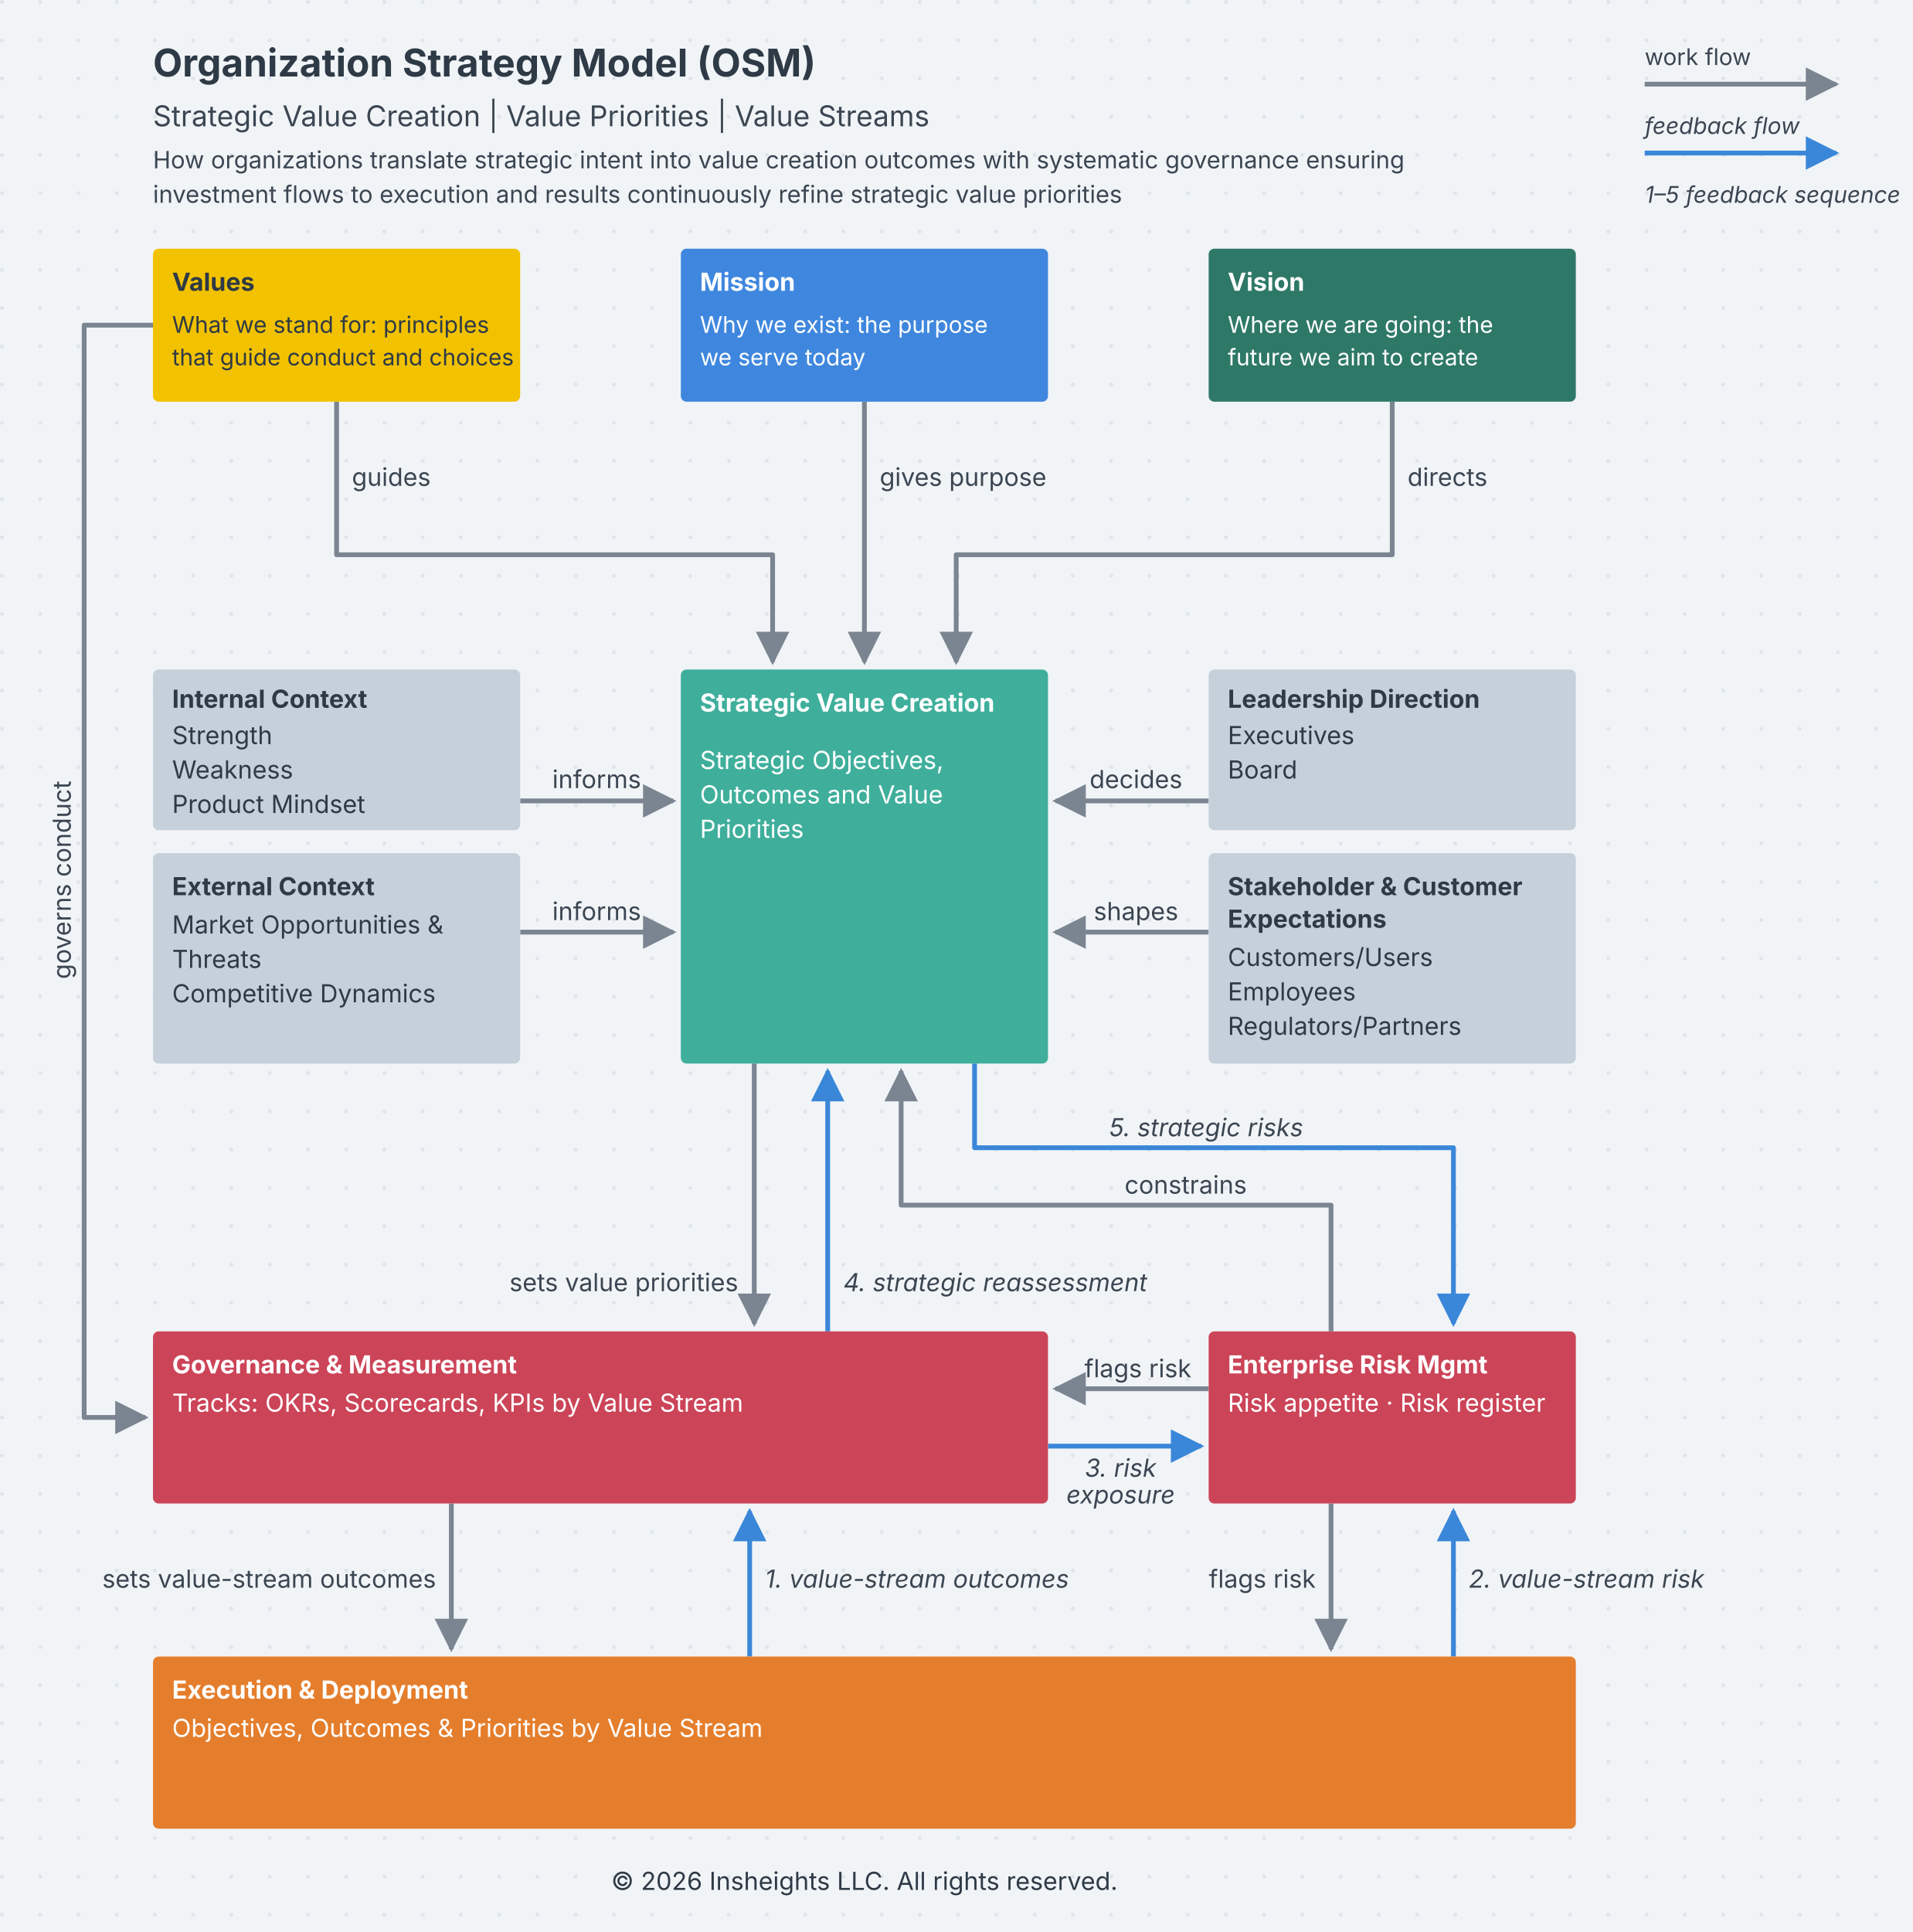
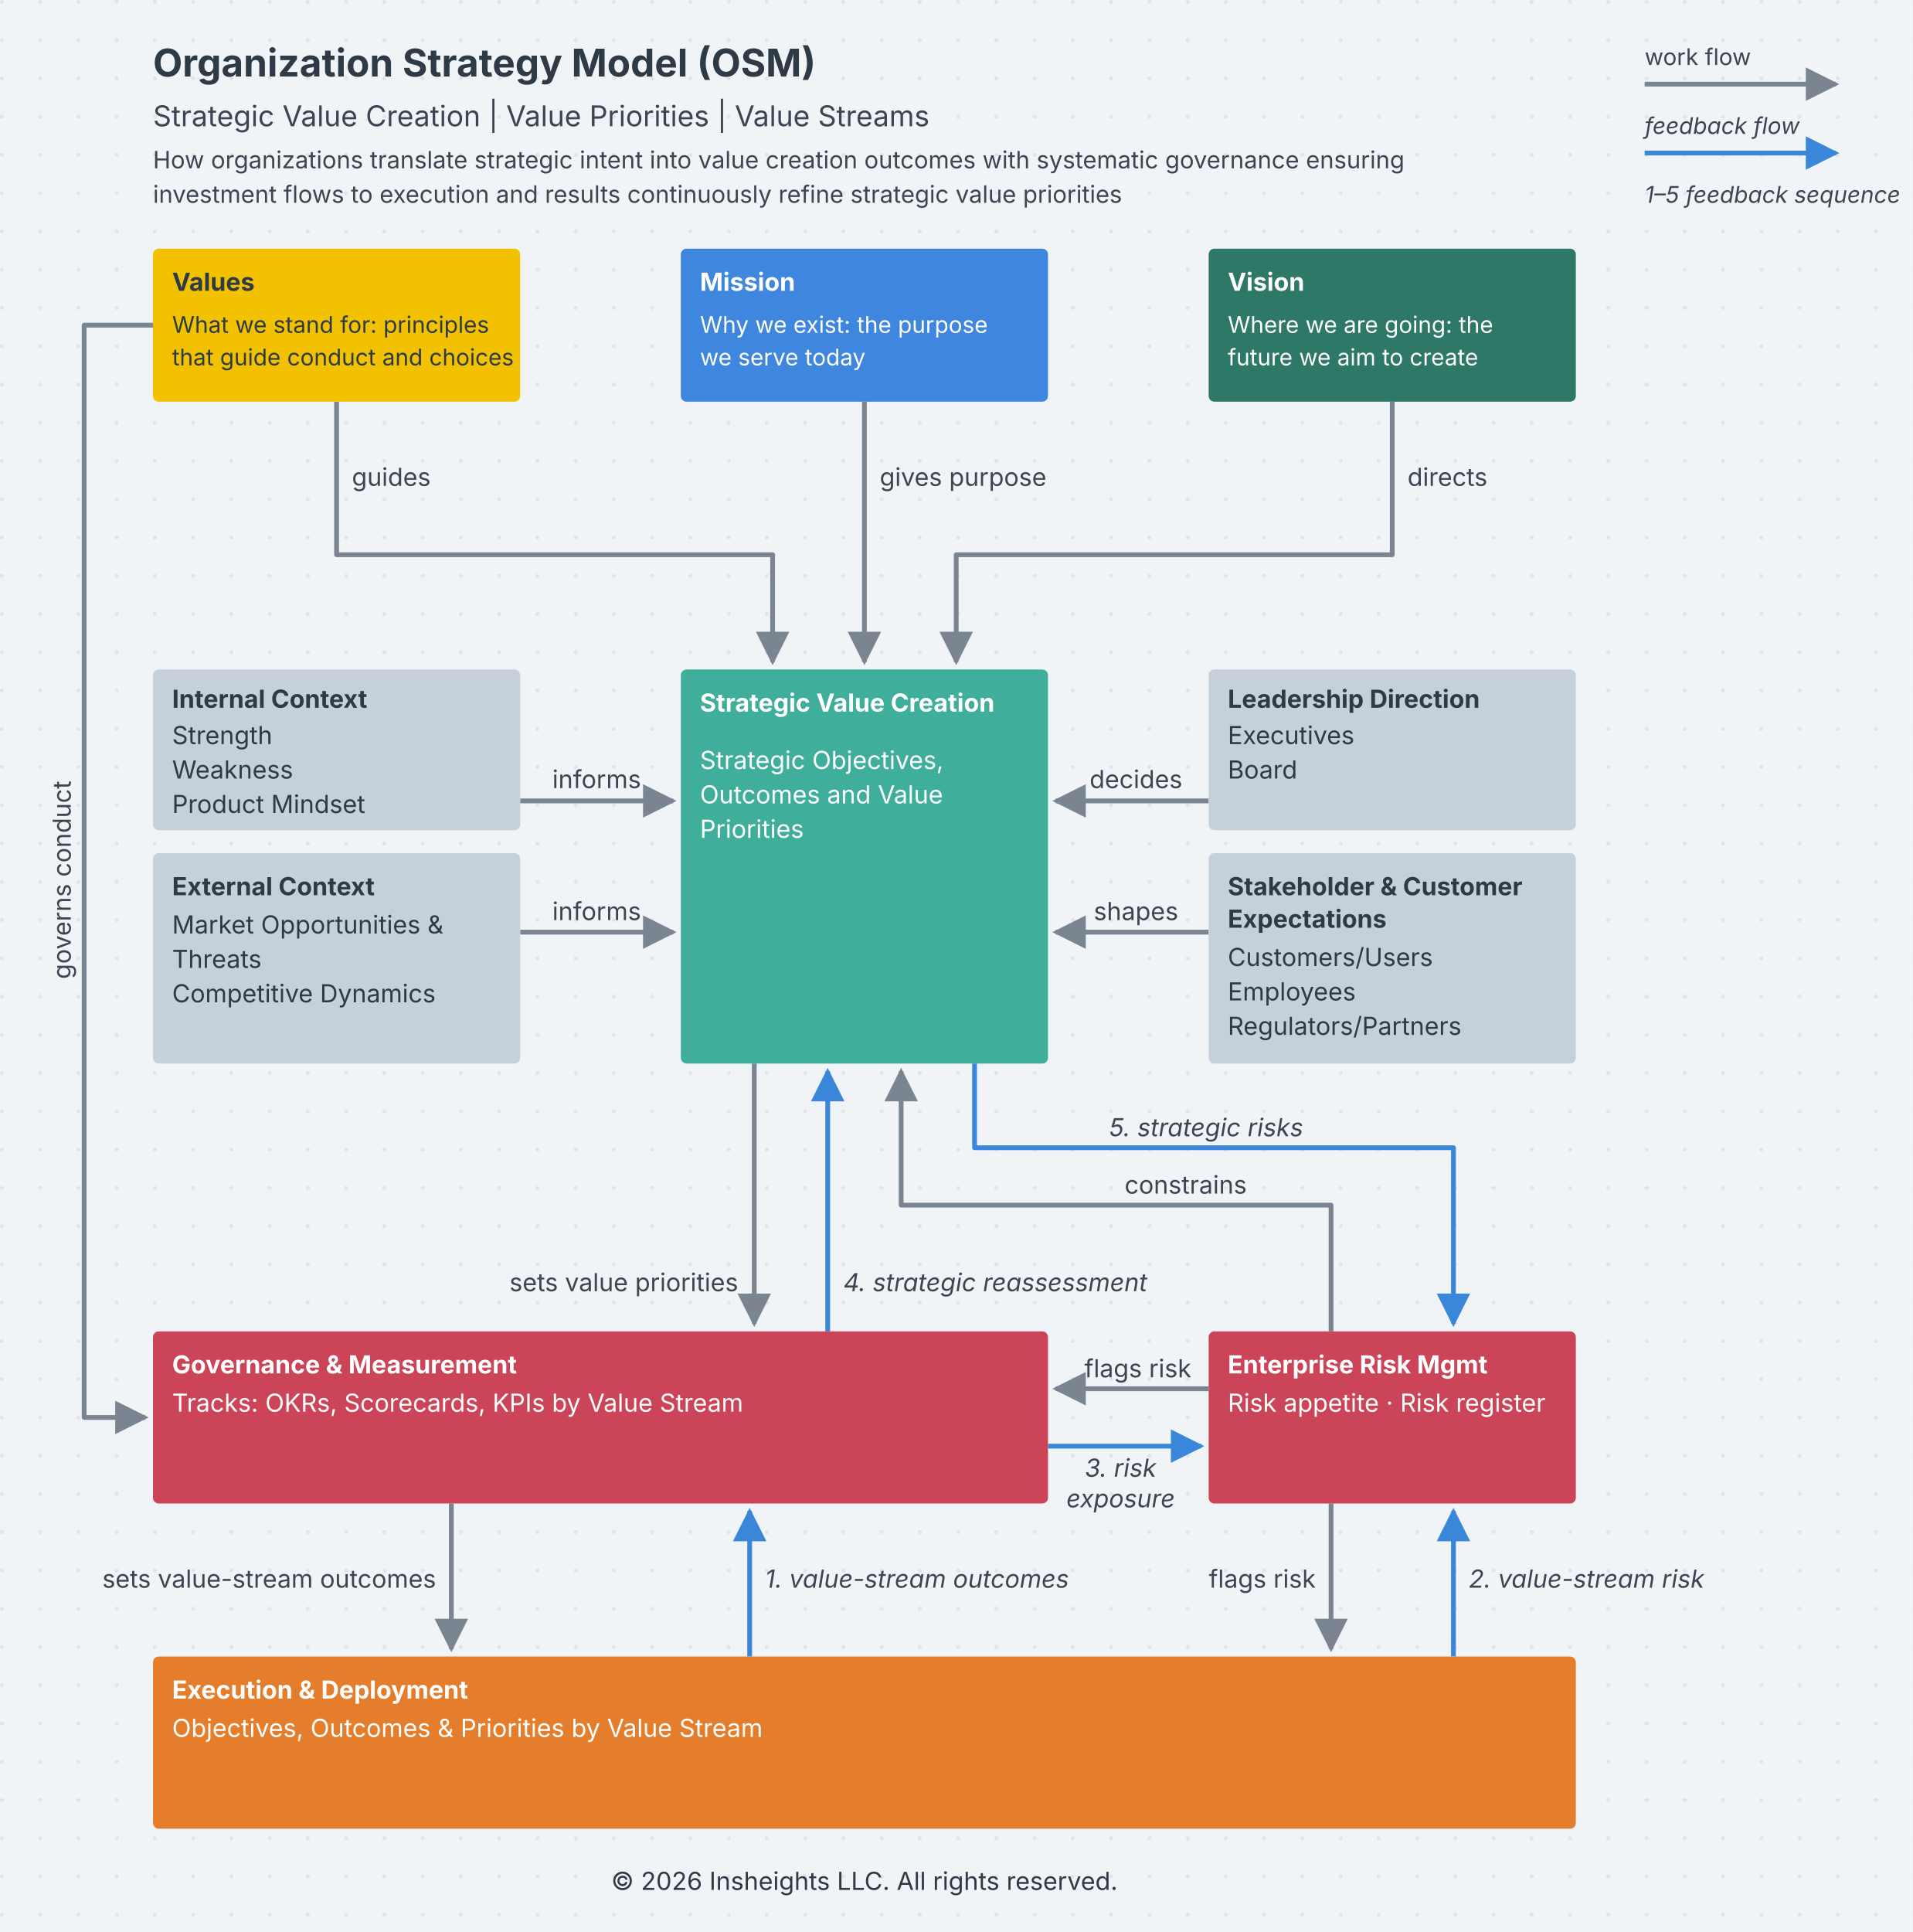
<svg xmlns="http://www.w3.org/2000/svg" width="1000" height="1010" viewBox="0 0 1000 1010" font-family="Inter, 'Segoe UI', Roboto, Helvetica, Arial, sans-serif">
  <defs>
    <pattern id="dots" width="20" height="20" patternUnits="userSpaceOnUse">
      <circle cx="1" cy="1" r="1" fill="#DCE2E8" />
    </pattern>
    <marker id="ag" viewBox="0 0 10 10" refX="9" refY="5" markerWidth="7" markerHeight="7" orient="auto-start-reverse">
      <path d="M0,0 L10,5 L0,10 z" fill="#7A8591" />
    </marker>
    <marker id="ab" viewBox="0 0 10 10" refX="9" refY="5" markerWidth="7" markerHeight="7" orient="auto-start-reverse">
      <path d="M0,0 L10,5 L0,10 z" fill="#3A87D9" />
    </marker>
    <style>
      .work  { fill: none; stroke: #7A8591; stroke-width: 2.5; stroke-linejoin: round; marker-end: url(#ag); }
      .fb    { fill: none; stroke: #3A87D9; stroke-width: 2.5; stroke-linejoin: round; marker-end: url(#ab); }
      .lbl   { font-size: 13px; fill: #3B4652; }
      .lblf  { font-size: 13px; fill: #3B4652; font-style: italic; }
      .h     { font-size: 13px; font-weight: 700; }
      .t     { font-size: 13px; }
      .d     { font-size: 12px; }
      .dark  { fill: #2E3A46; }
      .wht   { fill: #FFFFFF; }
    </style>
  </defs>
  <rect width="1000" height="1010" fill="#F1F4F7" />
  <rect width="1000" height="1010" fill="url(#dots)" />
  <g transform="translate(20,0)">
    <text x="60" y="40" font-size="20" font-weight="700" fill="#2E3A46">Organization Strategy Model (OSM)</text>
    <text x="60" y="66" font-size="15" fill="#3B4652">Strategic Value Creation | Value Priorities | Value Streams</text>
    <text x="60" y="88" font-size="12.5" fill="#3B4652">How organizations translate strategic intent into value creation outcomes with systematic governance ensuring</text>
    <text x="60" y="106" font-size="12.5" fill="#3B4652">investment flows to execution and results continuously refine strategic value priorities</text>
    <text x="840" y="34" font-size="12" fill="#3B4652">work flow</text>
    <path class="work" d="M840,44 H940" />
    <text x="840" y="70" font-size="12" fill="#3B4652" font-style="italic">feedback flow</text>
    <path class="fb" d="M840,80 H940" />
    <text x="840" y="106" font-size="12" fill="#3B4652" font-style="italic">1–5 feedback sequence</text>
    <path class="work" d="M156,210 V290 H384 V346" />
    <path class="work" d="M432,210 V346" />
    <path class="work" d="M708,210 V290 H480 V346" />
    <text class="lbl" x="164" y="254">guides</text>
    <text class="lbl" x="440" y="254">gives purpose</text>
    <text class="lbl" x="716" y="254">directs</text>
    <path class="work" d="M60,170 H24 V741 H56" />
    <text class="lbl" transform="translate(17,460) rotate(-90)" text-anchor="middle">governs conduct</text>
    <path class="work" d="M252,418.7 H332" />
    <text class="lbl" x="292" y="412" text-anchor="middle">informs</text>
    <path class="work" d="M252,487.3 H332" />
    <text class="lbl" x="292" y="481" text-anchor="middle">informs</text>
    <path class="work" d="M612,418.7 H532" />
    <text class="lbl" x="574" y="412" text-anchor="middle">decides</text>
    <path class="work" d="M612,487.3 H532" />
    <text class="lbl" x="574" y="481" text-anchor="middle">shapes</text>
    <path class="work" d="M374.4,556 V692" />
    <text class="lbl" x="366" y="675" text-anchor="end">sets value priorities</text>
    <path class="work" d="M676,696 V630 H451.2 V560" />
    <text class="lbl" x="600" y="624" text-anchor="middle">constrains</text>
    <path class="work" d="M612,726 H532" />
    <text class="lbl" x="575" y="720" text-anchor="middle">flags risk</text>
    <path class="work" d="M216,786 V862" />
    <text class="lbl" x="208" y="830" text-anchor="end">sets value-stream outcomes</text>
    <path class="work" d="M676,786 V862" />
    <text class="lbl" x="668" y="830" text-anchor="end">flags risk</text>
    <path class="fb" d="M372,866 V790" />
    <text class="lblf" x="380" y="830">1. value-stream outcomes</text>
    <path class="fb" d="M740,866 V790" />
    <text class="lblf" x="748" y="830">2. value-stream risk</text>
    <path class="fb" d="M528,756 H608" />
    <text class="lblf" x="566" y="772" text-anchor="middle">3. risk</text>
-     <text class="lblf" x="566" y="786" text-anchor="middle">exposure</text>
+     <text class="lblf" x="566" y="788" text-anchor="middle">exposure</text>
    <path class="fb" d="M412.8,696 V560" />
    <text class="lblf" x="421" y="675">4. strategic reassessment</text>
    <path class="fb" d="M489.6,556 V600 H740 V692" />
    <text class="lblf" x="560" y="594">5. strategic risks</text>
    <rect x="60" y="130" width="192" height="80" rx="3" fill="#F2C200" />
    <text class="h dark" x="70" y="152">Values</text>
    <text class="d dark" x="70" y="174">What we stand for: principles</text>
    <text class="d dark" x="70" y="191">that guide conduct and choices</text>
    <rect x="336" y="130" width="192" height="80" rx="3" fill="#3F87DE" />
    <text class="h wht" x="346" y="152">Mission</text>
    <text class="d wht" x="346" y="174">Why we exist: the purpose</text>
    <text class="d wht" x="346" y="191">we serve today</text>
    <rect x="612" y="130" width="192" height="80" rx="3" fill="#2E7867" />
    <text class="h wht" x="622" y="152">Vision</text>
    <text class="d wht" x="622" y="174">Where we are going: the</text>
    <text class="d wht" x="622" y="191">future we aim to create</text>
    <rect x="60" y="350" width="192" height="84" rx="3" fill="#C5D0DA" />
    <text class="h dark" x="70" y="370">Internal Context</text>
    <text class="t dark" x="70" y="389">Strength</text>
    <text class="t dark" x="70" y="407">Weakness</text>
    <text class="t dark" x="70" y="425">Product Mindset</text>
    <rect x="60" y="446" width="192" height="110" rx="3" fill="#C5D0DA" />
    <text class="h dark" x="70" y="468">External Context</text>
    <text class="t dark" x="70" y="488">Market Opportunities &amp;</text>
    <text class="t dark" x="70" y="506">Threats</text>
    <text class="t dark" x="70" y="524">Competitive Dynamics</text>
    <rect x="336" y="350" width="192" height="206" rx="3" fill="#3FAF9C" />
    <text class="h wht" x="346" y="372">Strategic Value Creation</text>
    <text class="t wht" x="346" y="402">Strategic Objectives,</text>
    <text class="t wht" x="346" y="420">Outcomes and Value</text>
    <text class="t wht" x="346" y="438">Priorities</text>
    <rect x="612" y="350" width="192" height="84" rx="3" fill="#C5D0DA" />
    <text class="h dark" x="622" y="370">Leadership Direction</text>
    <text class="t dark" x="622" y="389">Executives</text>
    <text class="t dark" x="622" y="407">Board</text>
    <rect x="612" y="446" width="192" height="110" rx="3" fill="#C5D0DA" />
    <text class="h dark" x="622" y="468">Stakeholder &amp; Customer</text>
    <text class="h dark" x="622" y="485">Expectations</text>
    <text class="t dark" x="622" y="505">Customers/Users</text>
    <text class="t dark" x="622" y="523">Employees</text>
    <text class="t dark" x="622" y="541">Regulators/Partners</text>
    <rect x="60" y="696" width="468" height="90" rx="3" fill="#CC4458" />
    <text class="h wht" x="70" y="718">Governance &amp; Measurement</text>
    <text class="t wht" x="70" y="738">Tracks: OKRs, Scorecards, KPIs by Value Stream</text>
    <rect x="612" y="696" width="192" height="90" rx="3" fill="#CC4458" />
    <text class="h wht" x="622" y="718">Enterprise Risk Mgmt</text>
    <text class="t wht" x="622" y="738">Risk appetite · Risk register</text>
    <rect x="60" y="866" width="744" height="90" rx="3" fill="#E57E2C" />
    <text class="h wht" x="70" y="888">Execution &amp; Deployment</text>
    <text class="t wht" x="70" y="908">Objectives, Outcomes &amp; Priorities by Value Stream</text>
    <text x="432" y="988" font-size="13" fill="#2E3A46" text-anchor="middle">© 2026 Insheights LLC. All rights reserved.</text>
  </g>
</svg>
